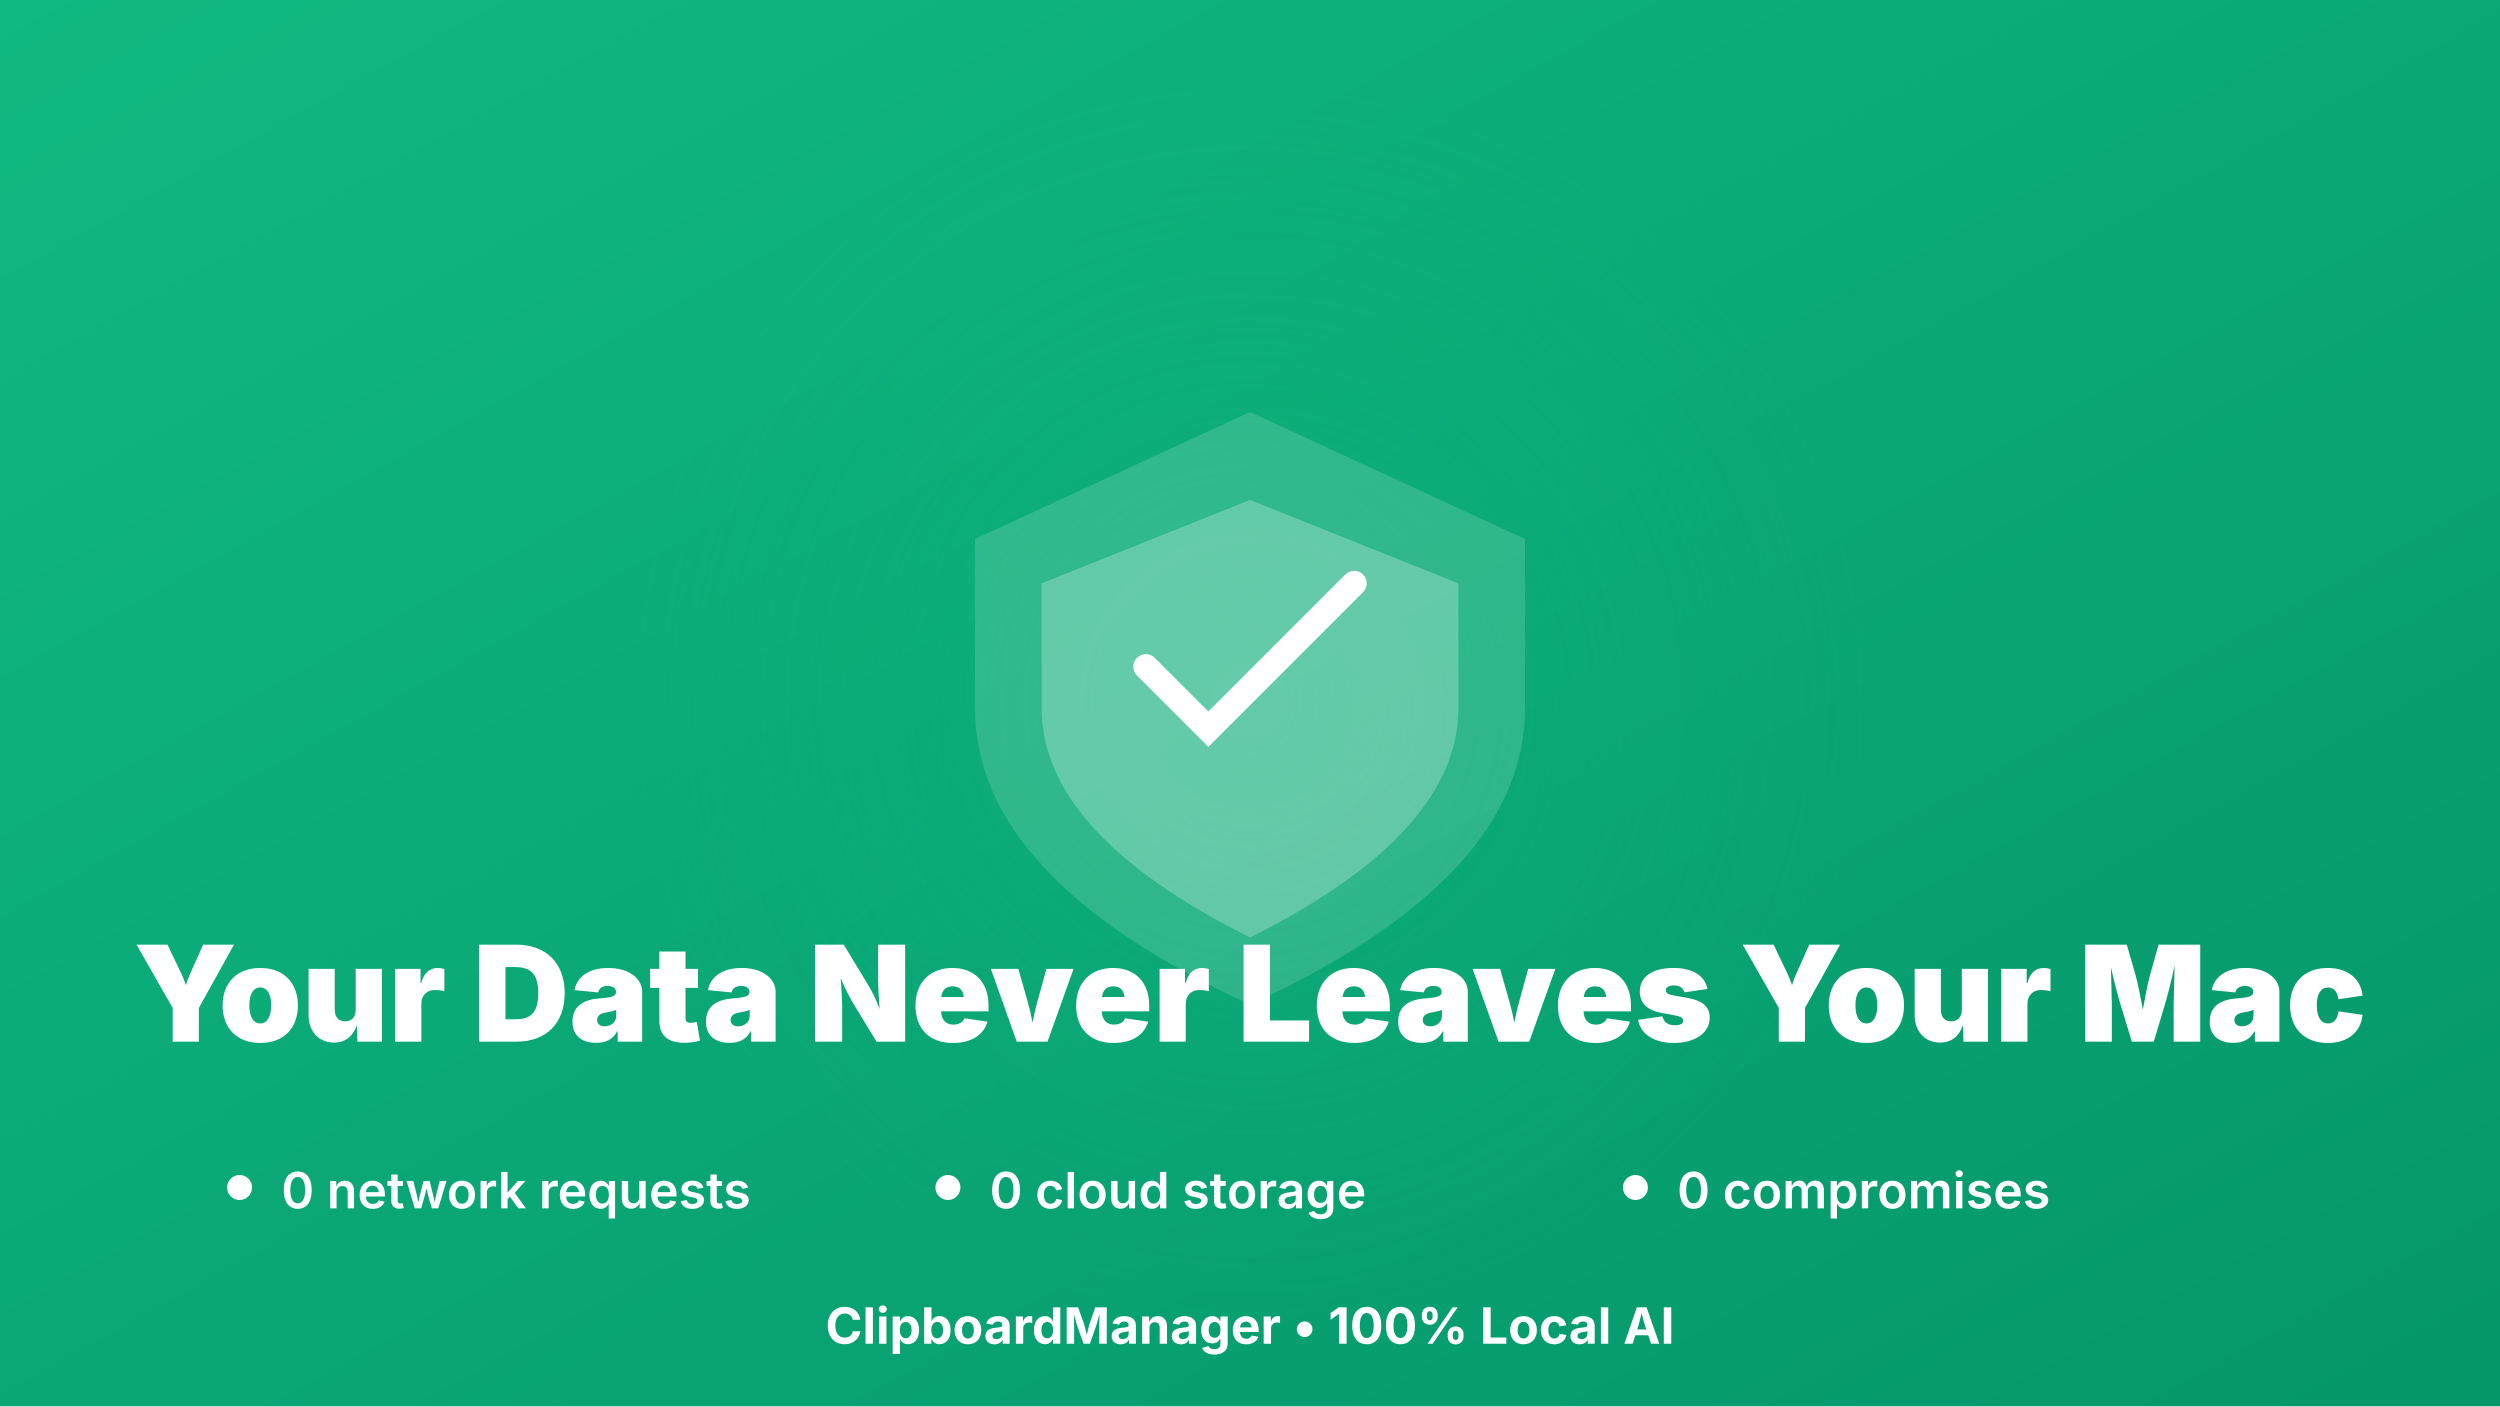
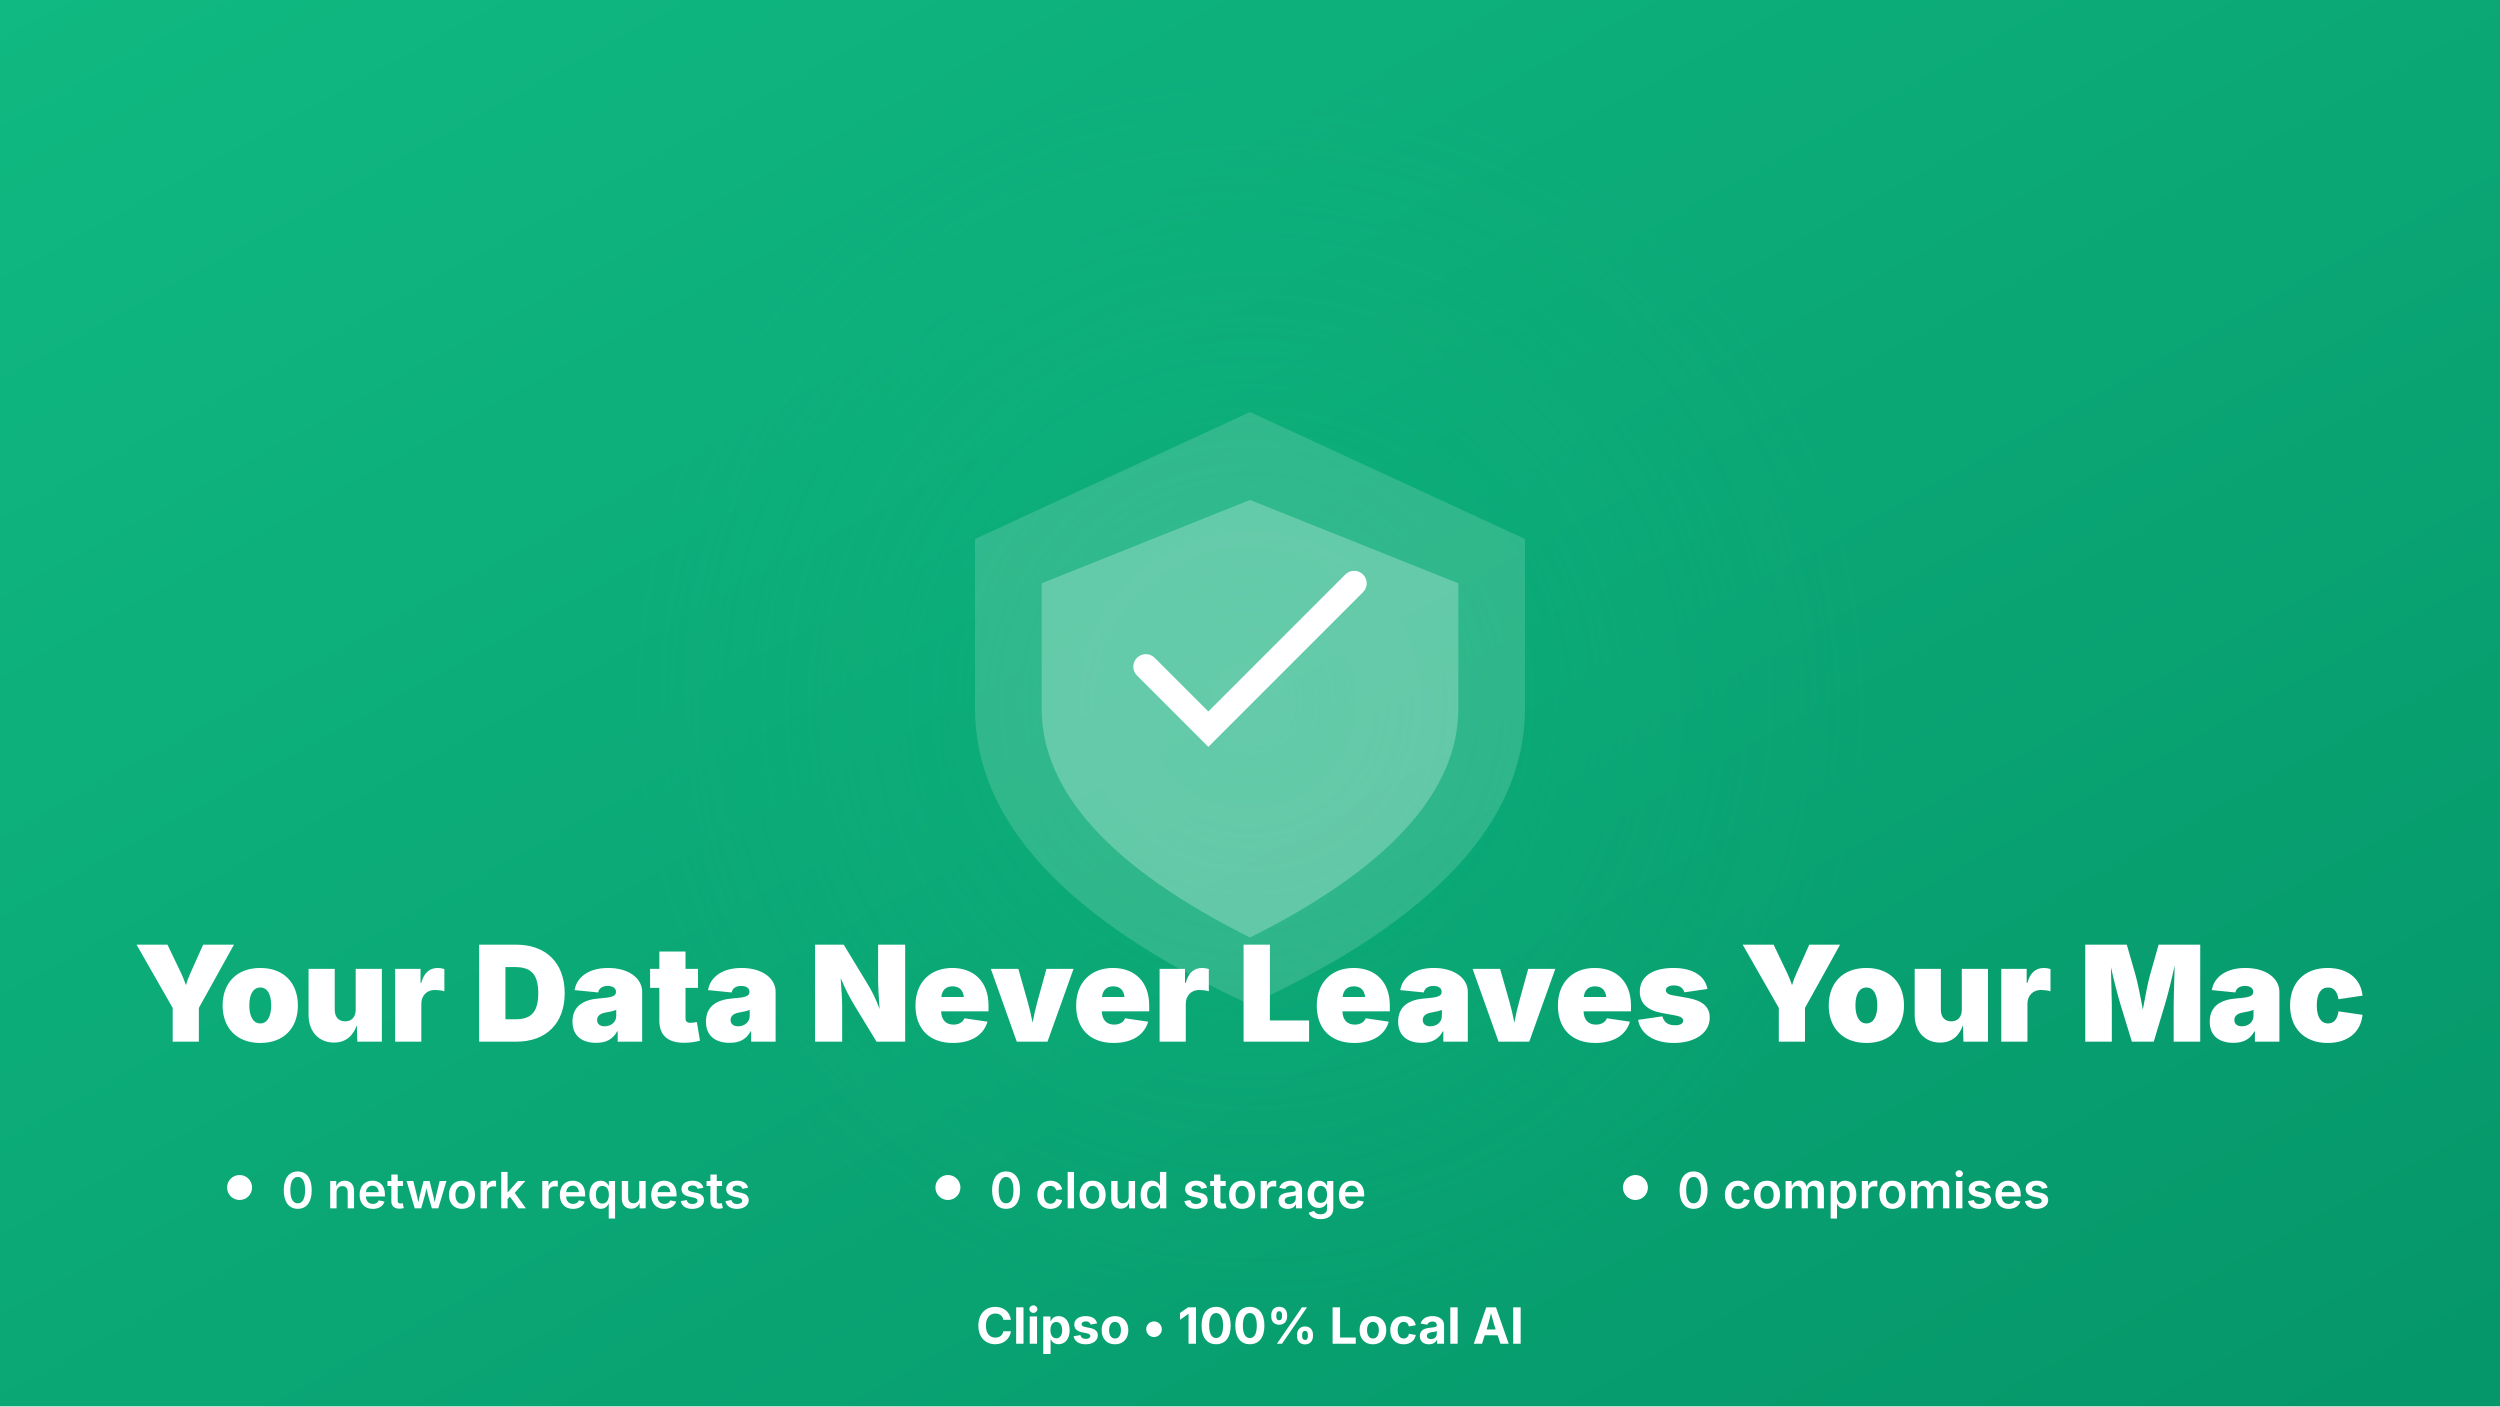
<svg xmlns="http://www.w3.org/2000/svg" width="1200" height="675" viewBox="0 0 1200 675" fill="none">
  <defs>
    <linearGradient id="privacyBg" x1="0%" y1="0%" x2="100%" y2="100%">
      <stop offset="0%" style="stop-color:#10B981" />
      <stop offset="100%" style="stop-color:#059669" />
    </linearGradient>
    <radialGradient id="shieldGlow">
      <stop offset="0%" style="stop-color:#10B981;stop-opacity:0.3" />
      <stop offset="100%" style="stop-color:#10B981;stop-opacity:0" />
    </radialGradient>
  </defs>
  <rect width="1200" height="675" fill="url(#privacyBg)" />
  <circle cx="600" cy="337" r="300" fill="url(#shieldGlow)" />
  <g transform="translate(450, 180)">
    <path d="M150 20 L280 80 L280 160 Q280 240 150 300 Q20 240 20 160 L20 80 Z" fill="white" opacity="0.15" stroke="white" stroke-width="4" />
    <path d="M150 60 L250 100 L250 160 Q250 220 150 270 Q50 220 50 160 L50 100 Z" fill="white" opacity="0.25" />
    <path d="M100 140 L130 170 L200 100" stroke="white" stroke-width="12" stroke-linecap="round" fill="none" />
  </g>
  <g transform="translate(100, 500)">
    <text x="500" y="0" font-family="-apple-system, sans-serif" font-size="64" font-weight="900" fill="white" text-anchor="middle">
      Your Data Never Leaves Your Mac
    </text>
    <g transform="translate(0, 80)">
      <g>
        <circle cx="15" cy="-10" r="6" fill="white" />
        <text x="35" y="0" font-family="-apple-system, sans-serif" font-size="24" font-weight="600" fill="white">
          0 network requests
        </text>
      </g>
      <g transform="translate(340, 0)">
        <circle cx="15" cy="-10" r="6" fill="white" />
        <text x="35" y="0" font-family="-apple-system, sans-serif" font-size="24" font-weight="600" fill="white">
          0 cloud storage
        </text>
      </g>
      <g transform="translate(670, 0)">
        <circle cx="15" cy="-10" r="6" fill="white" />
        <text x="35" y="0" font-family="-apple-system, sans-serif" font-size="24" font-weight="600" fill="white">
          0 compromises
        </text>
      </g>
    </g>
  </g>
  <g transform="translate(600, 645)">
    <text x="0" y="0" font-family="-apple-system, sans-serif" font-size="24" font-weight="700" fill="white" text-anchor="middle">
-       ClipboardManager • 100% Local AI
+       Clipso • 100% Local AI
    </text>
  </g>
</svg>
